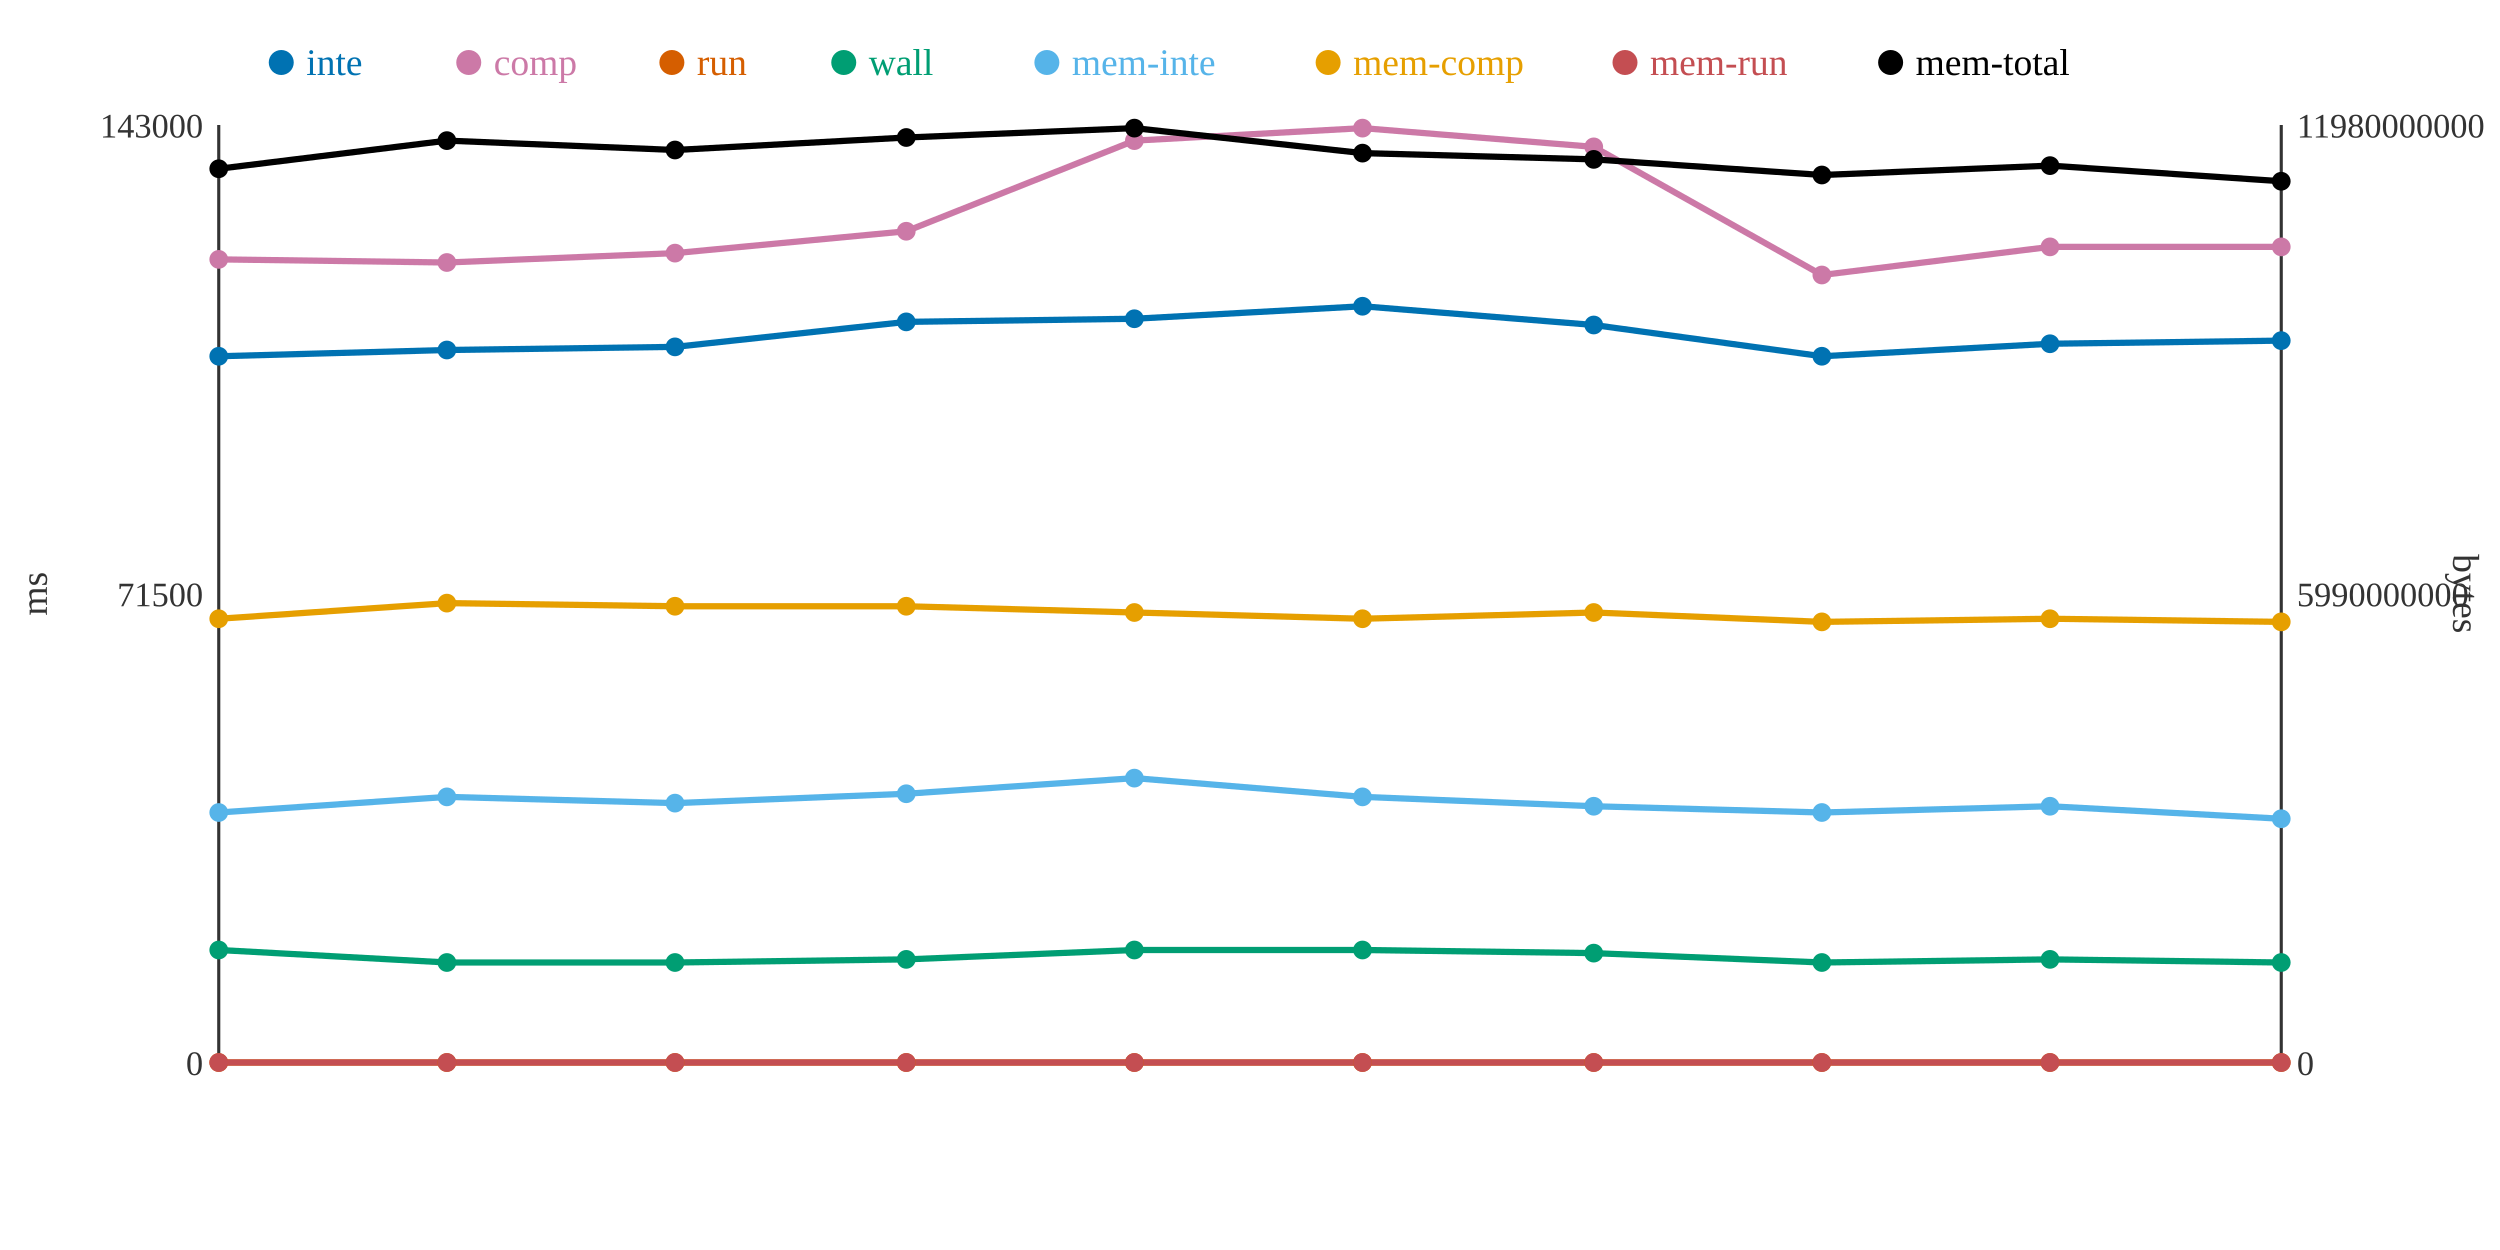
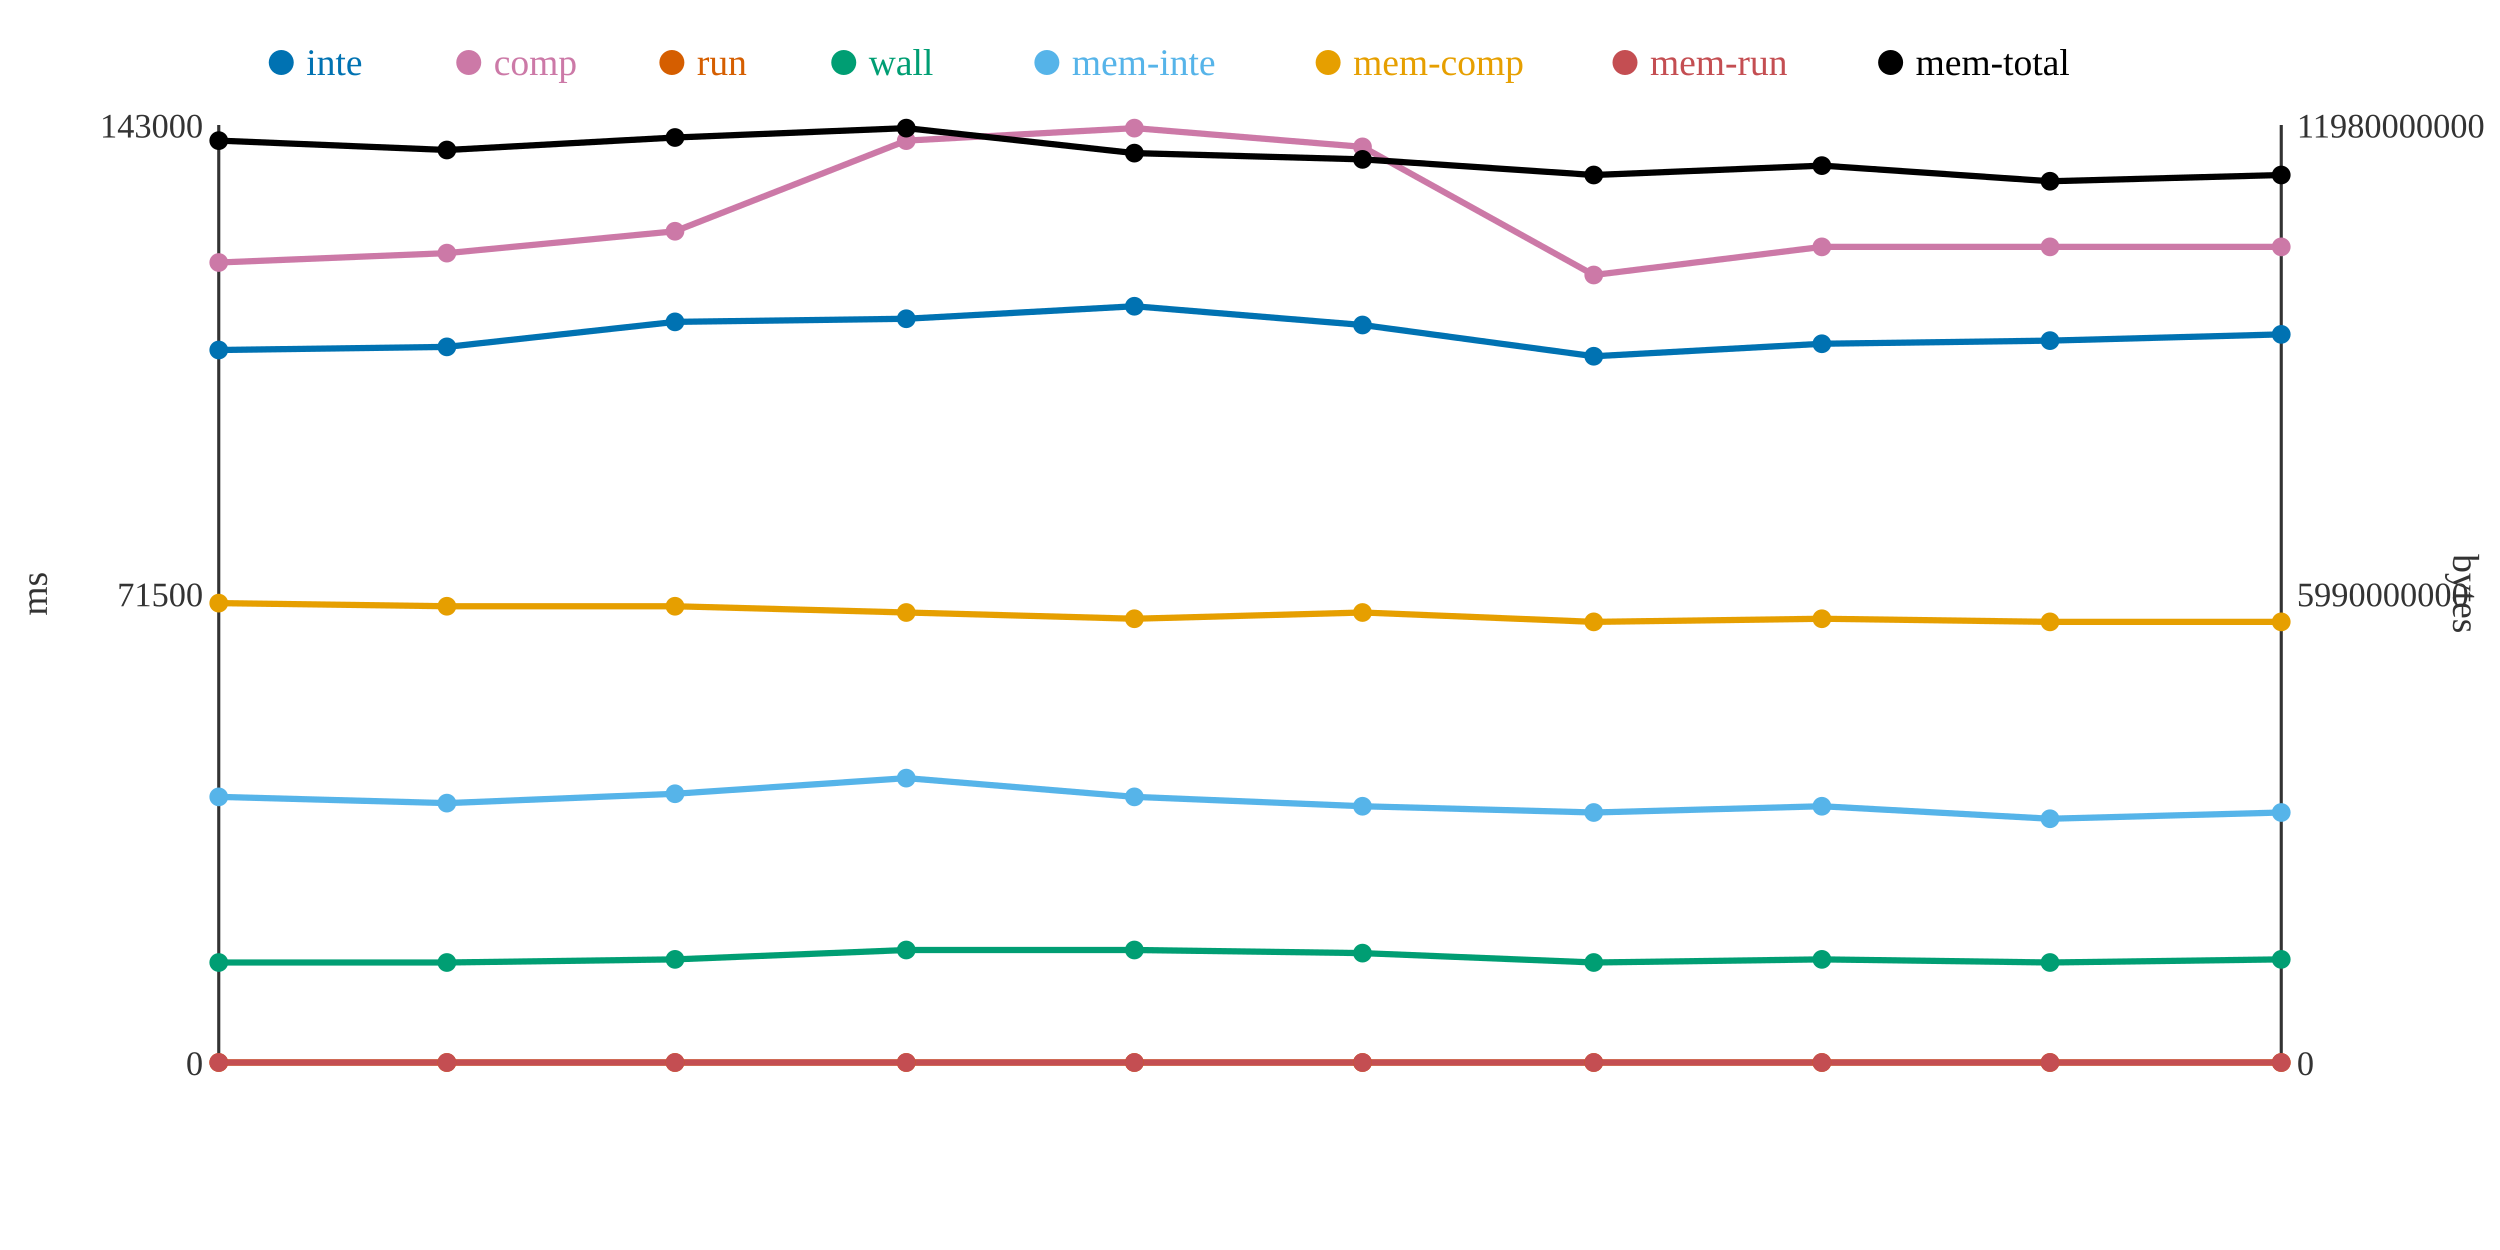
<svg xmlns="http://www.w3.org/2000/svg" width="800" height="400">
  <rect width="800" height="400" fill="white" />
  <line x1="70" y1="40" x2="70" y2="340" stroke="#333" stroke-width="1" />
  <line x1="70" y1="340" x2="730" y2="340" stroke="#333" stroke-width="1" />
  <line x1="730" y1="40" x2="730" y2="340" stroke="#333" stroke-width="1" />
  <text x="65" y="344" text-anchor="end" font-size="11" fill="#333">0</text>
  <text x="65" y="194" text-anchor="end" font-size="11" fill="#333">71500</text>
  <text x="65" y="44" text-anchor="end" font-size="11" fill="#333">143000</text>
  <text x="15" y="190" text-anchor="middle" font-size="12" fill="#333" transform="rotate(-90 15 190)">ms</text>
  <text x="735" y="344" text-anchor="start" font-size="11" fill="#333">0</text>
  <text x="735" y="194" text-anchor="start" font-size="11" fill="#333">5990000000</text>
  <text x="735" y="44" text-anchor="start" font-size="11" fill="#333">11980000000</text>
  <text x="785" y="190" text-anchor="middle" font-size="12" fill="#333" transform="rotate(90 785 190)">bytes</text>
-   <polyline points="70,114 143,112 216,111 290,103 363,102 436,98 510,104 583,114 656,110 730,109" fill="none" stroke="#0072B2" stroke-width="2" />
-   <polyline points="70,83 143,84 216,81 290,74 363,45 436,41 510,47 583,88 656,79 730,79" fill="none" stroke="#CC79A7" stroke-width="2" />
+   <polyline points="70,112 143,111 216,103 290,102 363,98 436,104 510,114 583,110 656,109 730,107" fill="none" stroke="#0072B2" stroke-width="2" />
+   <polyline points="70,84 143,81 216,74 290,45 363,41 436,47 510,88 583,79 656,79 730,79" fill="none" stroke="#CC79A7" stroke-width="2" />
  <polyline points="70,340 143,340 216,340 290,340 363,340 436,340 510,340 583,340 656,340 730,340" fill="none" stroke="#D55E00" stroke-width="2" />
-   <polyline points="70,304 143,308 216,308 290,307 363,304 436,304 510,305 583,308 656,307 730,308" fill="none" stroke="#009E73" stroke-width="2" />
-   <polyline points="70,260 143,255 216,257 290,254 363,249 436,255 510,258 583,260 656,258 730,262" fill="none" stroke="#56B4E9" stroke-width="2" />
-   <polyline points="70,198 143,193 216,194 290,194 363,196 436,198 510,196 583,199 656,198 730,199" fill="none" stroke="#E69F00" stroke-width="2" />
+   <polyline points="70,308 143,308 216,307 290,304 363,304 436,305 510,308 583,307 656,308 730,307" fill="none" stroke="#009E73" stroke-width="2" />
+   <polyline points="70,255 143,257 216,254 290,249 363,255 436,258 510,260 583,258 656,262 730,260" fill="none" stroke="#56B4E9" stroke-width="2" />
+   <polyline points="70,193 143,194 216,194 290,196 363,198 436,196 510,199 583,198 656,199 730,199" fill="none" stroke="#E69F00" stroke-width="2" />
  <polyline points="70,340 143,340 216,340 290,340 363,340 436,340 510,340 583,340 656,340 730,340" fill="none" stroke="#C44E52" stroke-width="2" />
-   <polyline points="70,54 143,45 216,48 290,44 363,41 436,49 510,51 583,56 656,53 730,58" fill="none" stroke="#000000" stroke-width="2" />
-   <circle cx="70" cy="114" r="3" fill="#0072B2" />
-   <circle cx="70" cy="83" r="3" fill="#CC79A7" />
+   <polyline points="70,45 143,48 216,44 290,41 363,49 436,51 510,56 583,53 656,58 730,56" fill="none" stroke="#000000" stroke-width="2" />
+   <circle cx="70" cy="112" r="3" fill="#0072B2" />
+   <circle cx="70" cy="84" r="3" fill="#CC79A7" />
  <circle cx="70" cy="340" r="3" fill="#D55E00" />
-   <circle cx="70" cy="304" r="3" fill="#009E73" />
-   <circle cx="70" cy="260" r="3" fill="#56B4E9" />
-   <circle cx="70" cy="198" r="3" fill="#E69F00" />
+   <circle cx="70" cy="308" r="3" fill="#009E73" />
+   <circle cx="70" cy="255" r="3" fill="#56B4E9" />
+   <circle cx="70" cy="193" r="3" fill="#E69F00" />
  <circle cx="70" cy="340" r="3" fill="#C44E52" />
-   <circle cx="70" cy="54" r="3" fill="#000000" />
-   <circle cx="143" cy="112" r="3" fill="#0072B2" />
-   <circle cx="143" cy="84" r="3" fill="#CC79A7" />
+   <circle cx="70" cy="45" r="3" fill="#000000" />
+   <circle cx="143" cy="111" r="3" fill="#0072B2" />
+   <circle cx="143" cy="81" r="3" fill="#CC79A7" />
  <circle cx="143" cy="340" r="3" fill="#D55E00" />
  <circle cx="143" cy="308" r="3" fill="#009E73" />
-   <circle cx="143" cy="255" r="3" fill="#56B4E9" />
-   <circle cx="143" cy="193" r="3" fill="#E69F00" />
+   <circle cx="143" cy="257" r="3" fill="#56B4E9" />
+   <circle cx="143" cy="194" r="3" fill="#E69F00" />
  <circle cx="143" cy="340" r="3" fill="#C44E52" />
-   <circle cx="143" cy="45" r="3" fill="#000000" />
-   <circle cx="216" cy="111" r="3" fill="#0072B2" />
-   <circle cx="216" cy="81" r="3" fill="#CC79A7" />
+   <circle cx="143" cy="48" r="3" fill="#000000" />
+   <circle cx="216" cy="103" r="3" fill="#0072B2" />
+   <circle cx="216" cy="74" r="3" fill="#CC79A7" />
  <circle cx="216" cy="340" r="3" fill="#D55E00" />
-   <circle cx="216" cy="308" r="3" fill="#009E73" />
-   <circle cx="216" cy="257" r="3" fill="#56B4E9" />
+   <circle cx="216" cy="307" r="3" fill="#009E73" />
+   <circle cx="216" cy="254" r="3" fill="#56B4E9" />
  <circle cx="216" cy="194" r="3" fill="#E69F00" />
  <circle cx="216" cy="340" r="3" fill="#C44E52" />
-   <circle cx="216" cy="48" r="3" fill="#000000" />
-   <circle cx="290" cy="103" r="3" fill="#0072B2" />
-   <circle cx="290" cy="74" r="3" fill="#CC79A7" />
+   <circle cx="216" cy="44" r="3" fill="#000000" />
+   <circle cx="290" cy="102" r="3" fill="#0072B2" />
+   <circle cx="290" cy="45" r="3" fill="#CC79A7" />
  <circle cx="290" cy="340" r="3" fill="#D55E00" />
-   <circle cx="290" cy="307" r="3" fill="#009E73" />
-   <circle cx="290" cy="254" r="3" fill="#56B4E9" />
-   <circle cx="290" cy="194" r="3" fill="#E69F00" />
+   <circle cx="290" cy="304" r="3" fill="#009E73" />
+   <circle cx="290" cy="249" r="3" fill="#56B4E9" />
+   <circle cx="290" cy="196" r="3" fill="#E69F00" />
  <circle cx="290" cy="340" r="3" fill="#C44E52" />
-   <circle cx="290" cy="44" r="3" fill="#000000" />
-   <circle cx="363" cy="102" r="3" fill="#0072B2" />
-   <circle cx="363" cy="45" r="3" fill="#CC79A7" />
+   <circle cx="290" cy="41" r="3" fill="#000000" />
+   <circle cx="363" cy="98" r="3" fill="#0072B2" />
+   <circle cx="363" cy="41" r="3" fill="#CC79A7" />
  <circle cx="363" cy="340" r="3" fill="#D55E00" />
  <circle cx="363" cy="304" r="3" fill="#009E73" />
-   <circle cx="363" cy="249" r="3" fill="#56B4E9" />
-   <circle cx="363" cy="196" r="3" fill="#E69F00" />
+   <circle cx="363" cy="255" r="3" fill="#56B4E9" />
+   <circle cx="363" cy="198" r="3" fill="#E69F00" />
  <circle cx="363" cy="340" r="3" fill="#C44E52" />
-   <circle cx="363" cy="41" r="3" fill="#000000" />
-   <circle cx="436" cy="98" r="3" fill="#0072B2" />
-   <circle cx="436" cy="41" r="3" fill="#CC79A7" />
+   <circle cx="363" cy="49" r="3" fill="#000000" />
+   <circle cx="436" cy="104" r="3" fill="#0072B2" />
+   <circle cx="436" cy="47" r="3" fill="#CC79A7" />
  <circle cx="436" cy="340" r="3" fill="#D55E00" />
-   <circle cx="436" cy="304" r="3" fill="#009E73" />
-   <circle cx="436" cy="255" r="3" fill="#56B4E9" />
-   <circle cx="436" cy="198" r="3" fill="#E69F00" />
+   <circle cx="436" cy="305" r="3" fill="#009E73" />
+   <circle cx="436" cy="258" r="3" fill="#56B4E9" />
+   <circle cx="436" cy="196" r="3" fill="#E69F00" />
  <circle cx="436" cy="340" r="3" fill="#C44E52" />
-   <circle cx="436" cy="49" r="3" fill="#000000" />
-   <circle cx="510" cy="104" r="3" fill="#0072B2" />
-   <circle cx="510" cy="47" r="3" fill="#CC79A7" />
+   <circle cx="436" cy="51" r="3" fill="#000000" />
+   <circle cx="510" cy="114" r="3" fill="#0072B2" />
+   <circle cx="510" cy="88" r="3" fill="#CC79A7" />
  <circle cx="510" cy="340" r="3" fill="#D55E00" />
-   <circle cx="510" cy="305" r="3" fill="#009E73" />
-   <circle cx="510" cy="258" r="3" fill="#56B4E9" />
-   <circle cx="510" cy="196" r="3" fill="#E69F00" />
+   <circle cx="510" cy="308" r="3" fill="#009E73" />
+   <circle cx="510" cy="260" r="3" fill="#56B4E9" />
+   <circle cx="510" cy="199" r="3" fill="#E69F00" />
  <circle cx="510" cy="340" r="3" fill="#C44E52" />
-   <circle cx="510" cy="51" r="3" fill="#000000" />
-   <circle cx="583" cy="114" r="3" fill="#0072B2" />
-   <circle cx="583" cy="88" r="3" fill="#CC79A7" />
+   <circle cx="510" cy="56" r="3" fill="#000000" />
+   <circle cx="583" cy="110" r="3" fill="#0072B2" />
+   <circle cx="583" cy="79" r="3" fill="#CC79A7" />
  <circle cx="583" cy="340" r="3" fill="#D55E00" />
-   <circle cx="583" cy="308" r="3" fill="#009E73" />
-   <circle cx="583" cy="260" r="3" fill="#56B4E9" />
-   <circle cx="583" cy="199" r="3" fill="#E69F00" />
+   <circle cx="583" cy="307" r="3" fill="#009E73" />
+   <circle cx="583" cy="258" r="3" fill="#56B4E9" />
+   <circle cx="583" cy="198" r="3" fill="#E69F00" />
  <circle cx="583" cy="340" r="3" fill="#C44E52" />
-   <circle cx="583" cy="56" r="3" fill="#000000" />
-   <circle cx="656" cy="110" r="3" fill="#0072B2" />
+   <circle cx="583" cy="53" r="3" fill="#000000" />
+   <circle cx="656" cy="109" r="3" fill="#0072B2" />
  <circle cx="656" cy="79" r="3" fill="#CC79A7" />
  <circle cx="656" cy="340" r="3" fill="#D55E00" />
-   <circle cx="656" cy="307" r="3" fill="#009E73" />
-   <circle cx="656" cy="258" r="3" fill="#56B4E9" />
-   <circle cx="656" cy="198" r="3" fill="#E69F00" />
+   <circle cx="656" cy="308" r="3" fill="#009E73" />
+   <circle cx="656" cy="262" r="3" fill="#56B4E9" />
+   <circle cx="656" cy="199" r="3" fill="#E69F00" />
  <circle cx="656" cy="340" r="3" fill="#C44E52" />
-   <circle cx="656" cy="53" r="3" fill="#000000" />
-   <circle cx="730" cy="109" r="3" fill="#0072B2" />
+   <circle cx="656" cy="58" r="3" fill="#000000" />
+   <circle cx="730" cy="107" r="3" fill="#0072B2" />
  <circle cx="730" cy="79" r="3" fill="#CC79A7" />
  <circle cx="730" cy="340" r="3" fill="#D55E00" />
-   <circle cx="730" cy="308" r="3" fill="#009E73" />
-   <circle cx="730" cy="262" r="3" fill="#56B4E9" />
+   <circle cx="730" cy="307" r="3" fill="#009E73" />
+   <circle cx="730" cy="260" r="3" fill="#56B4E9" />
  <circle cx="730" cy="199" r="3" fill="#E69F00" />
  <circle cx="730" cy="340" r="3" fill="#C44E52" />
-   <circle cx="730" cy="58" r="3" fill="#000000" />
+   <circle cx="730" cy="56" r="3" fill="#000000" />
  <circle cx="90" cy="20" r="4" fill="#0072B2" />
  <text x="98" y="24" text-anchor="start" font-size="12" fill="#0072B2">inte</text>
  <circle cx="150" cy="20" r="4" fill="#CC79A7" />
  <text x="158" y="24" text-anchor="start" font-size="12" fill="#CC79A7">comp</text>
  <circle cx="215" cy="20" r="4" fill="#D55E00" />
  <text x="223" y="24" text-anchor="start" font-size="12" fill="#D55E00">run</text>
  <circle cx="270" cy="20" r="4" fill="#009E73" />
  <text x="278" y="24" text-anchor="start" font-size="12" fill="#009E73">wall</text>
  <circle cx="335" cy="20" r="4" fill="#56B4E9" />
  <text x="343" y="24" text-anchor="start" font-size="12" fill="#56B4E9">mem-inte</text>
  <circle cx="425" cy="20" r="4" fill="#E69F00" />
  <text x="433" y="24" text-anchor="start" font-size="12" fill="#E69F00">mem-comp</text>
  <circle cx="520" cy="20" r="4" fill="#C44E52" />
  <text x="528" y="24" text-anchor="start" font-size="12" fill="#C44E52">mem-run</text>
  <circle cx="605" cy="20" r="4" fill="#000000" />
  <text x="613" y="24" text-anchor="start" font-size="12" fill="#000000">mem-total</text>
</svg>
